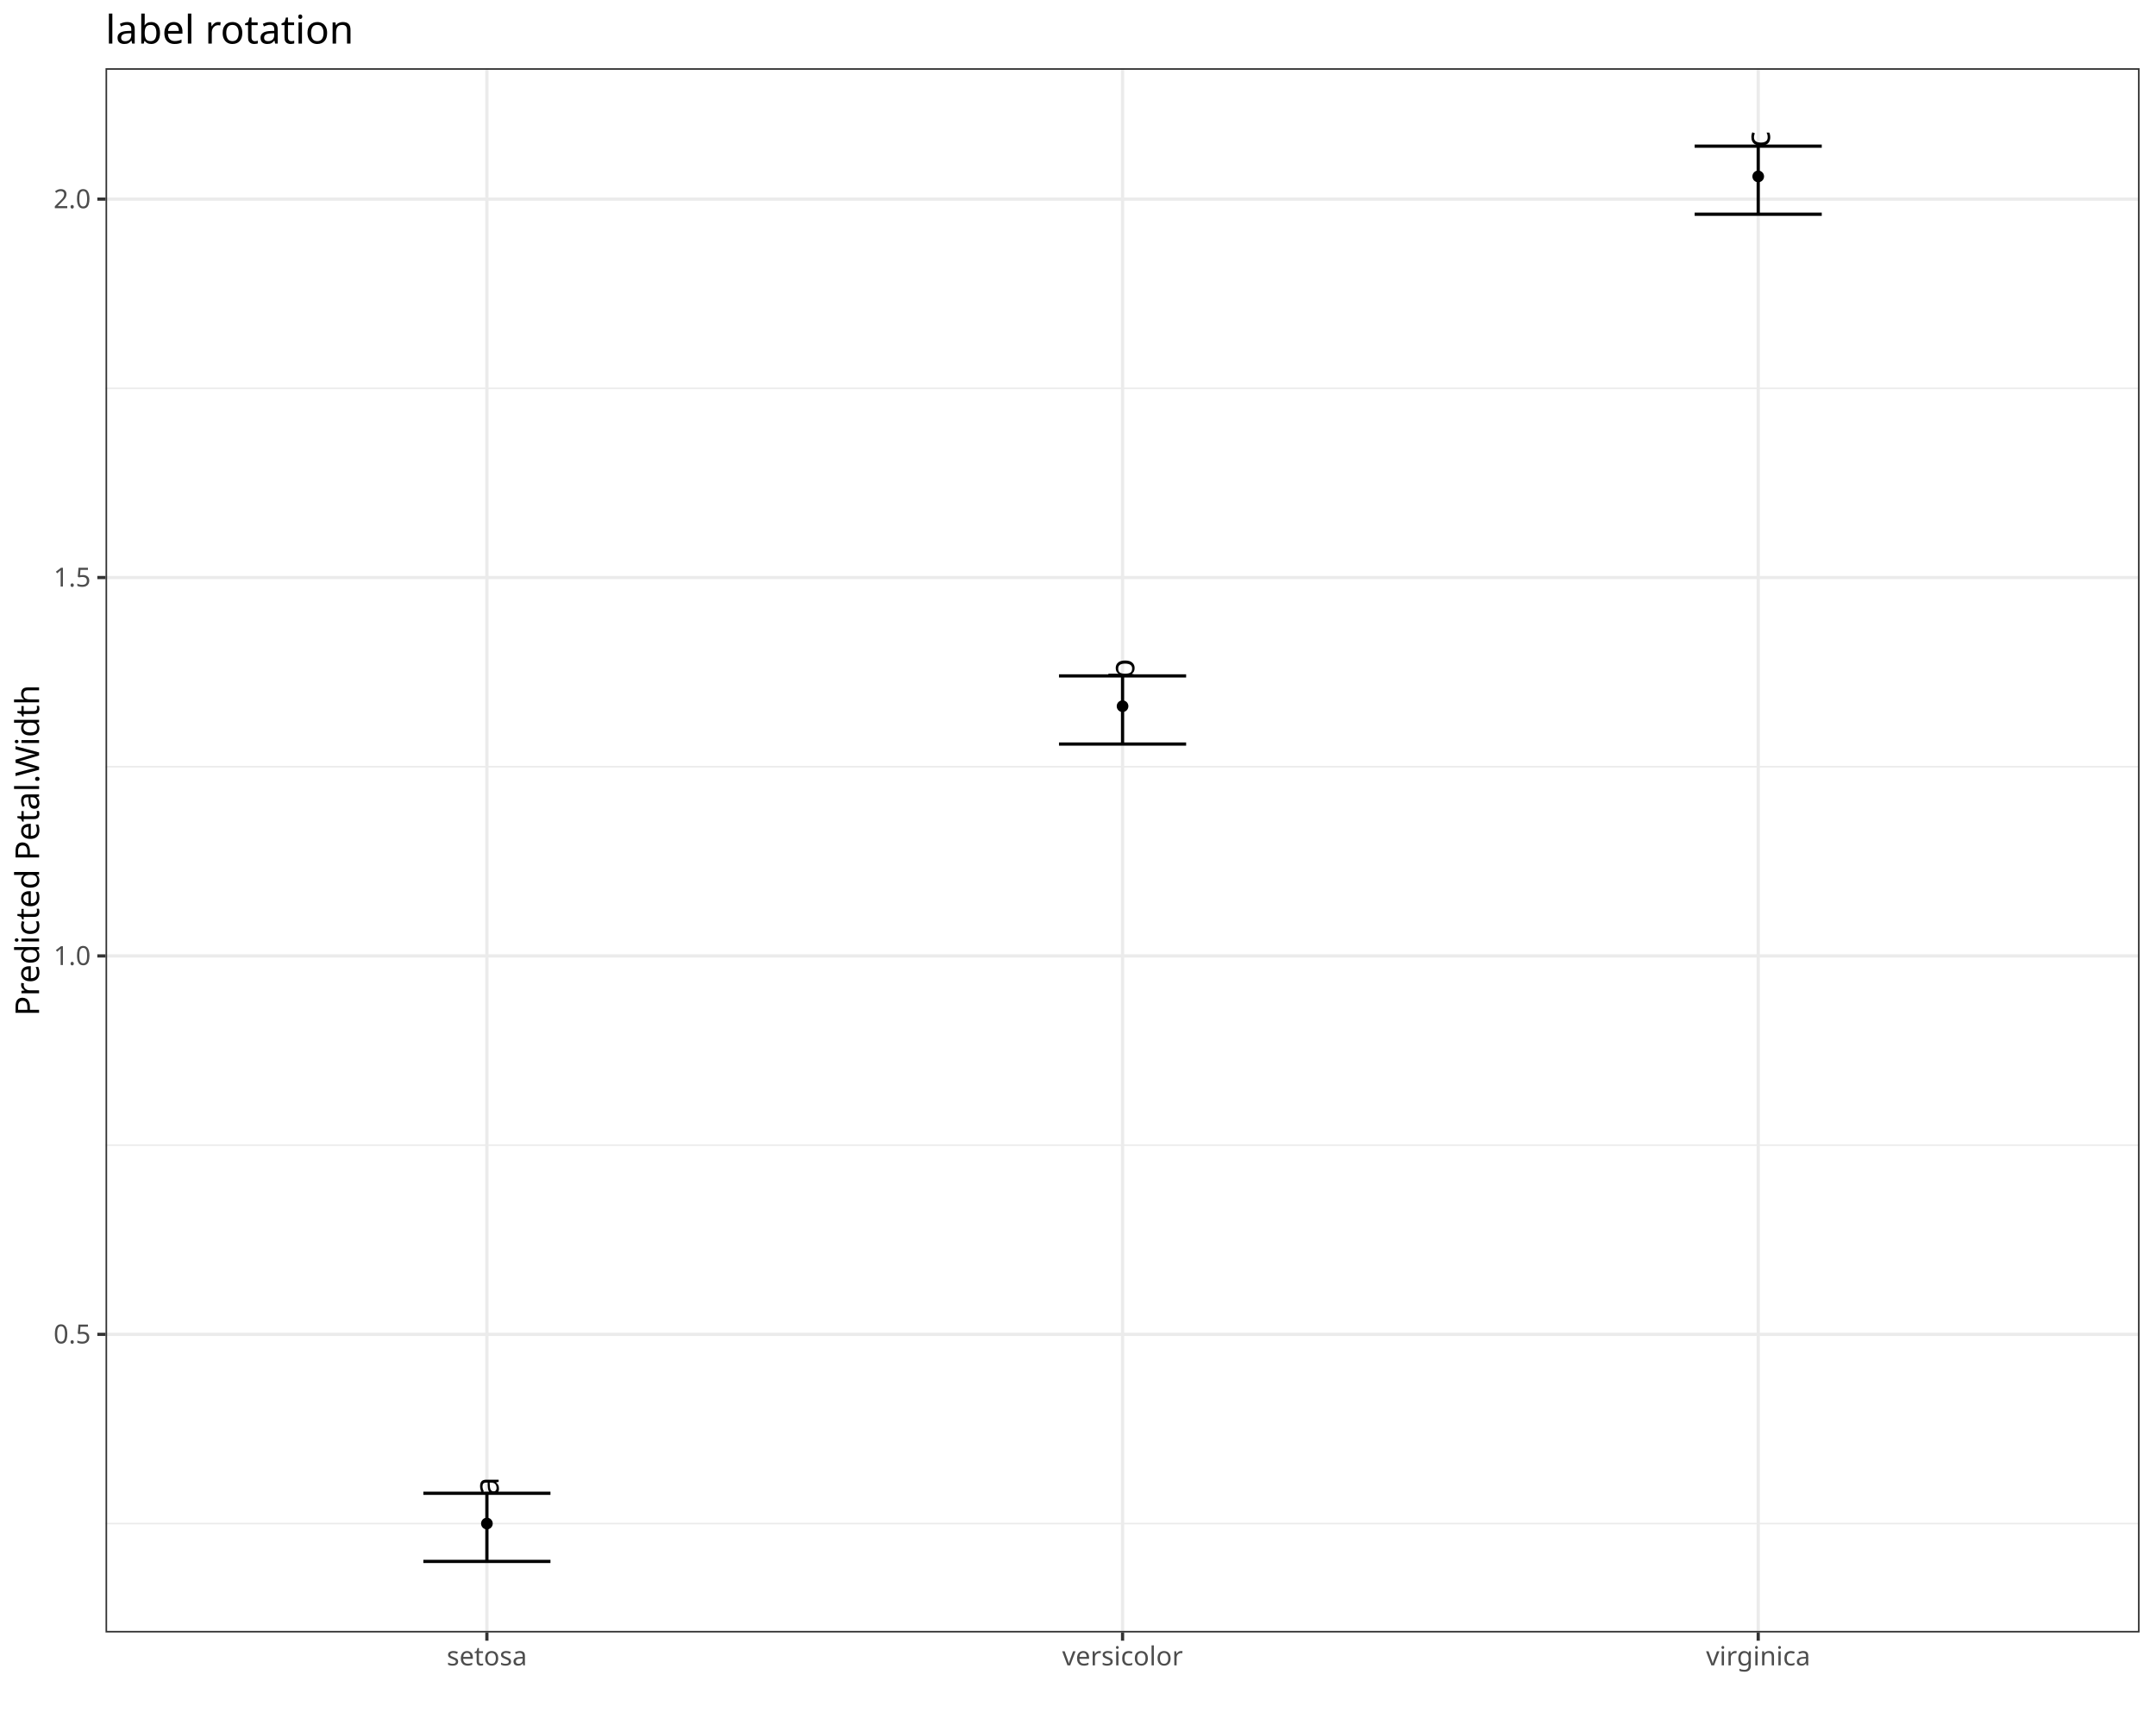
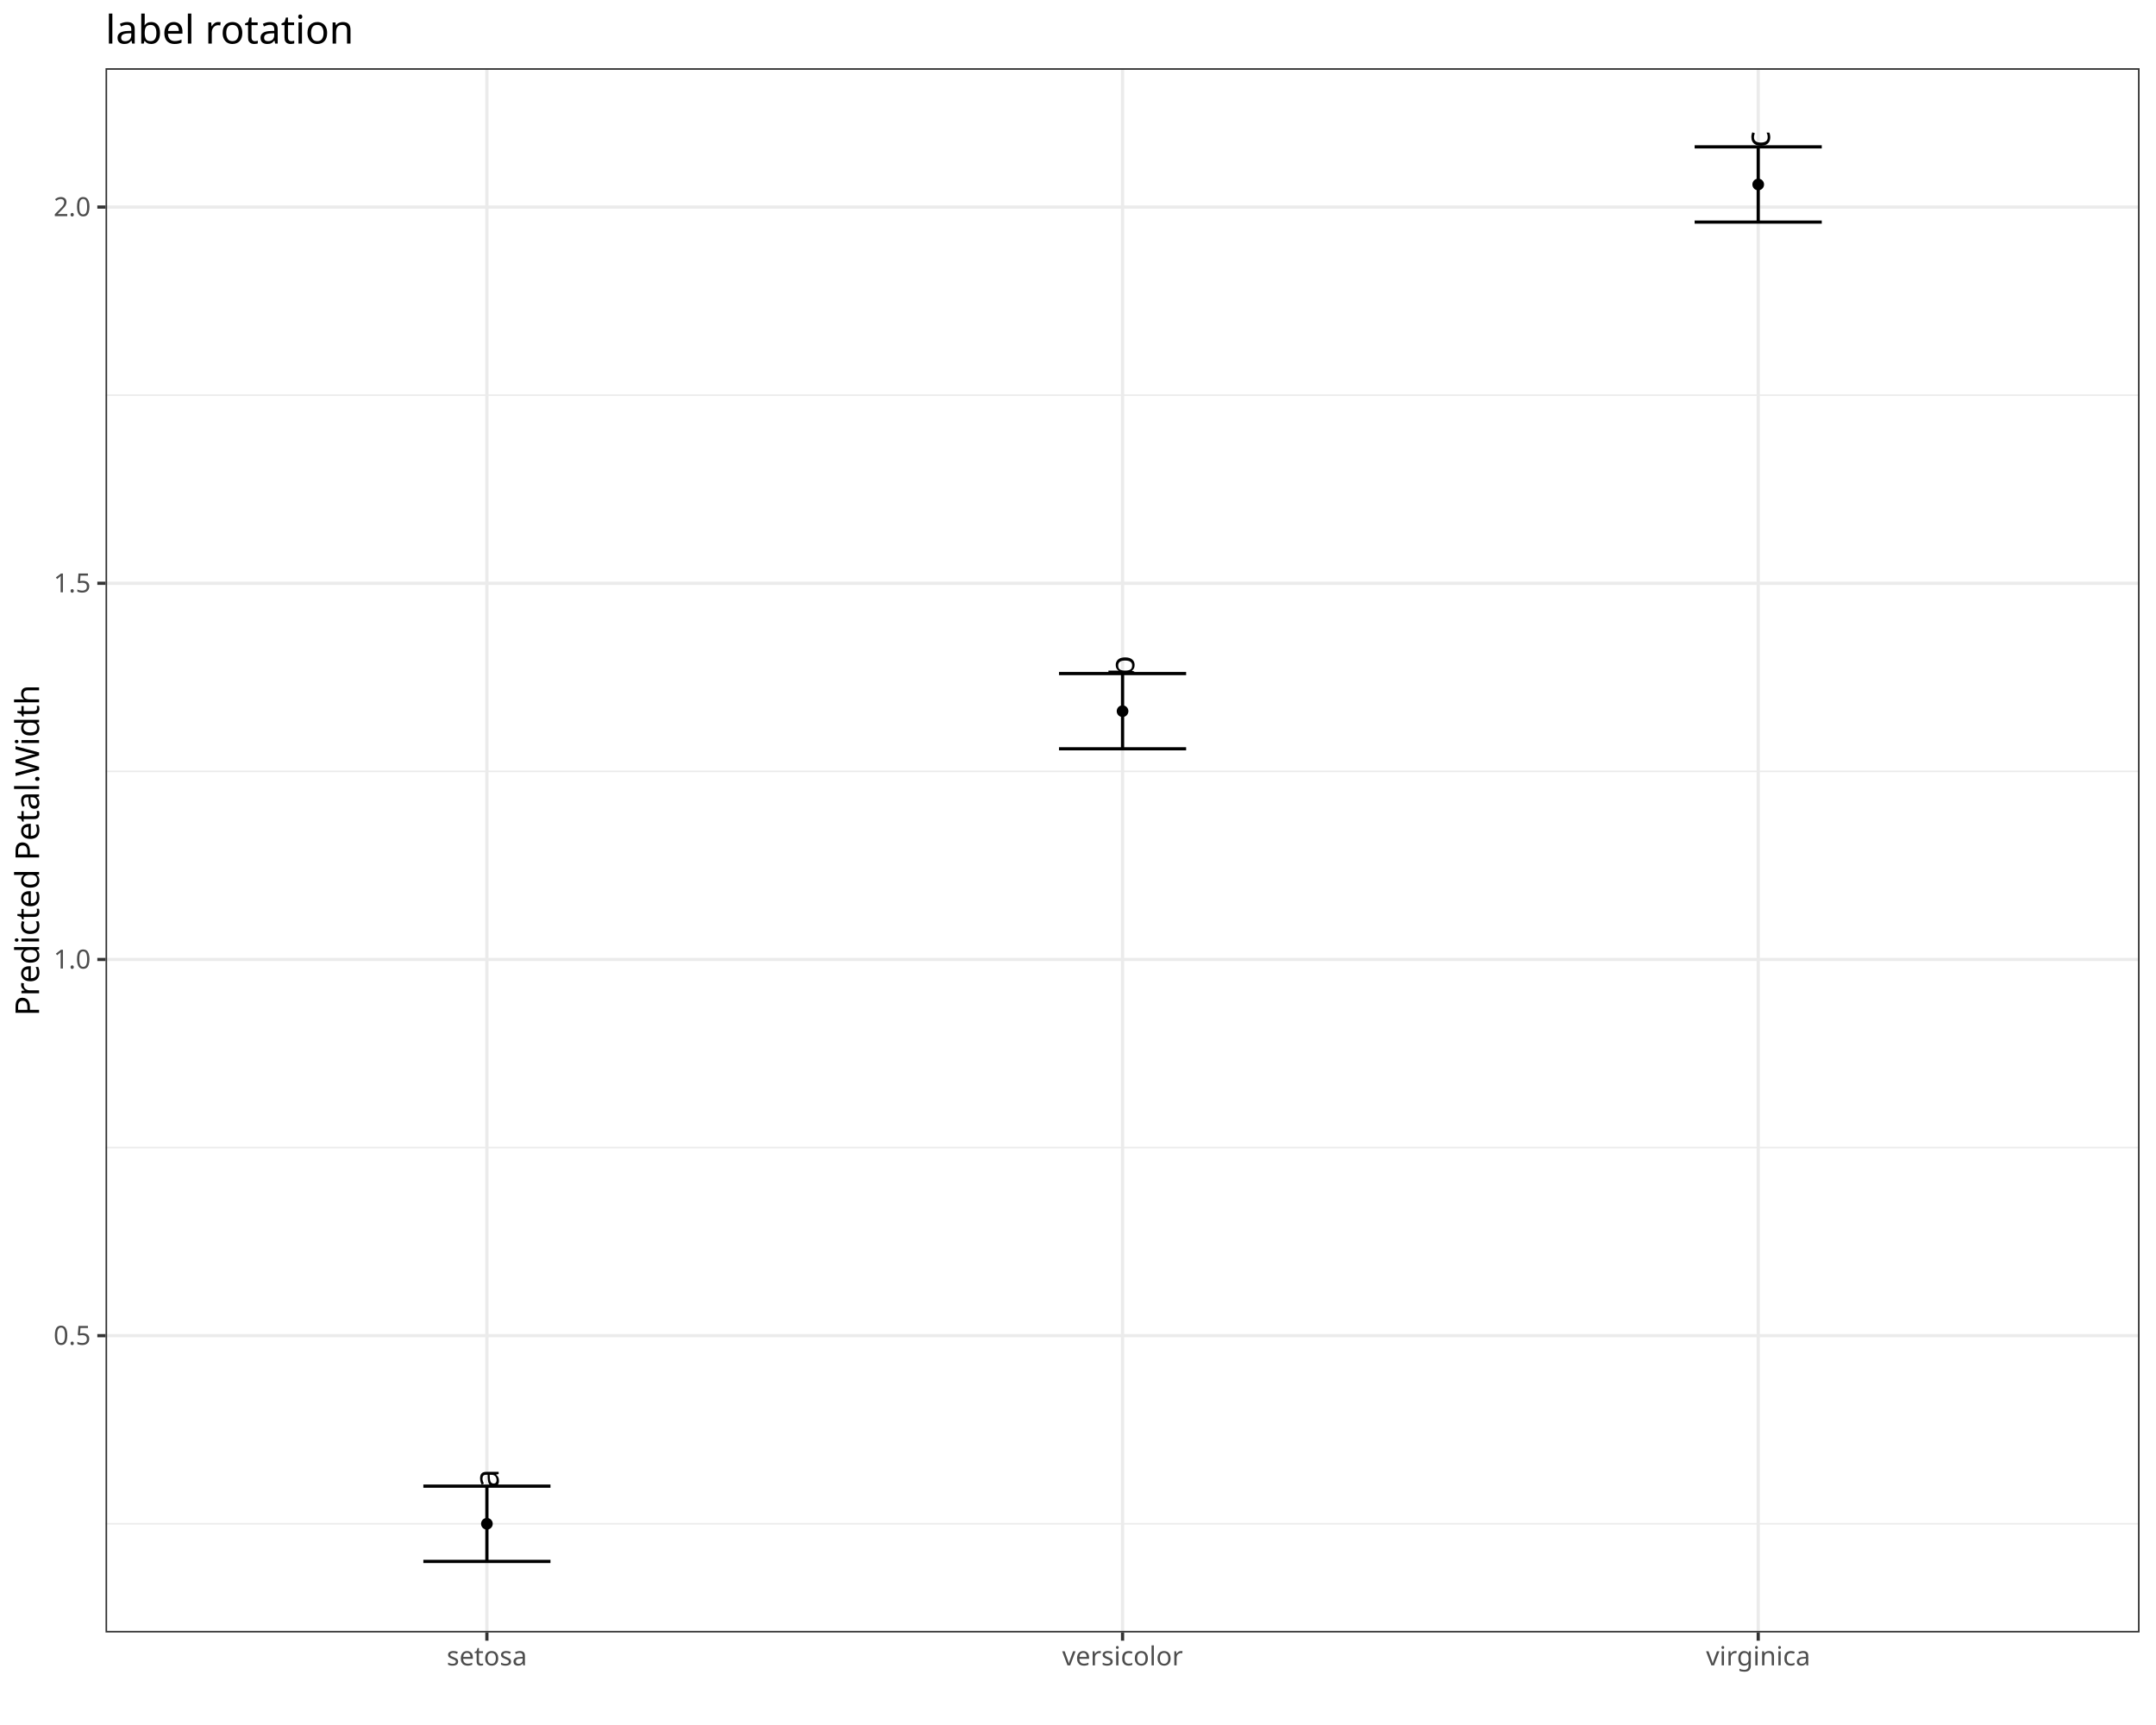
<svg xmlns="http://www.w3.org/2000/svg" class="svglite" data-engine-version="2.0" width="720.00pt" height="576.00pt" viewBox="0 0 720.00 576.00">
  <defs>
    <style type="text/css">
    .svglite line, .svglite polyline, .svglite polygon, .svglite path, .svglite rect, .svglite circle {
      fill: none;
      stroke: #000000;
      stroke-linecap: round;
      stroke-linejoin: round;
      stroke-miterlimit: 10.00;
    }
  </style>
  </defs>
  <rect width="100%" height="100%" style="stroke: none; fill: #FFFFFF;" />
  <defs>
    <clipPath id="cpMC4wMHw3MjAuMDB8MC4wMHw1NzYuMDA=">
      <rect x="0.00" y="0.00" width="720.00" height="576.00" />
    </clipPath>
  </defs>
  <g clip-path="url(#cpMC4wMHw3MjAuMDB8MC4wMHw1NzYuMDA=)">
    <rect x="0.00" y="0.00" width="720.00" height="576.00" style="stroke-width: 1.07; stroke: #FFFFFF; fill: #FFFFFF;" />
  </g>
  <defs>
    <clipPath id="cpMzUuMjR8NzE0LjUyfDIyLjc4fDU0NS4xMQ==">
      <rect x="35.24" y="22.78" width="679.28" height="522.33" />
    </clipPath>
  </defs>
  <g clip-path="url(#cpMzUuMjR8NzE0LjUyfDIyLjc4fDU0NS4xMQ==)">
    <rect x="35.24" y="22.78" width="679.28" height="522.33" style="stroke-width: 1.07; stroke: none; fill: #FFFFFF;" />
-     <polyline points="35.24,508.73 714.52,508.73 " style="stroke-width: 0.53; stroke: #EBEBEB; stroke-linecap: butt;" />
-     <polyline points="35.24,382.38 714.52,382.38 " style="stroke-width: 0.53; stroke: #EBEBEB; stroke-linecap: butt;" />
-     <polyline points="35.24,256.02 714.52,256.02 " style="stroke-width: 0.53; stroke: #EBEBEB; stroke-linecap: butt;" />
-     <polyline points="35.24,129.67 714.52,129.67 " style="stroke-width: 0.53; stroke: #EBEBEB; stroke-linecap: butt;" />
-     <polyline points="35.24,445.56 714.52,445.56 " style="stroke-width: 1.07; stroke: #EBEBEB; stroke-linecap: butt;" />
-     <polyline points="35.24,319.20 714.52,319.20 " style="stroke-width: 1.07; stroke: #EBEBEB; stroke-linecap: butt;" />
-     <polyline points="35.24,192.85 714.52,192.85 " style="stroke-width: 1.07; stroke: #EBEBEB; stroke-linecap: butt;" />
-     <polyline points="35.24,66.49 714.52,66.49 " style="stroke-width: 1.07; stroke: #EBEBEB; stroke-linecap: butt;" />
+     <polyline points="35.24,508.81 714.52,508.81 " style="stroke-width: 0.53; stroke: #EBEBEB; stroke-linecap: butt;" />
+     <polyline points="35.24,383.19 714.52,383.19 " style="stroke-width: 0.53; stroke: #EBEBEB; stroke-linecap: butt;" />
+     <polyline points="35.24,257.57 714.52,257.57 " style="stroke-width: 0.53; stroke: #EBEBEB; stroke-linecap: butt;" />
+     <polyline points="35.24,131.95 714.52,131.95 " style="stroke-width: 0.53; stroke: #EBEBEB; stroke-linecap: butt;" />
+     <polyline points="35.24,446.00 714.52,446.00 " style="stroke-width: 1.07; stroke: #EBEBEB; stroke-linecap: butt;" />
+     <polyline points="35.24,320.38 714.52,320.38 " style="stroke-width: 1.07; stroke: #EBEBEB; stroke-linecap: butt;" />
+     <polyline points="35.24,194.76 714.52,194.76 " style="stroke-width: 1.07; stroke: #EBEBEB; stroke-linecap: butt;" />
+     <polyline points="35.24,69.14 714.52,69.14 " style="stroke-width: 1.07; stroke: #EBEBEB; stroke-linecap: butt;" />
    <polyline points="162.60,545.11 162.60,22.78 " style="stroke-width: 1.07; stroke: #EBEBEB; stroke-linecap: butt;" />
    <polyline points="374.88,545.11 374.88,22.78 " style="stroke-width: 1.07; stroke: #EBEBEB; stroke-linecap: butt;" />
    <polyline points="587.16,545.11 587.16,22.78 " style="stroke-width: 1.07; stroke: #EBEBEB; stroke-linecap: butt;" />
-     <polyline points="141.38,498.63 183.83,498.63 " style="stroke-width: 1.07; stroke-linecap: butt;" />
-     <polyline points="162.60,498.63 162.60,521.37 " style="stroke-width: 1.07; stroke-linecap: butt;" />
+     <polyline points="141.38,496.25 183.83,496.25 " style="stroke-width: 1.07; stroke-linecap: butt;" />
+     <polyline points="162.60,496.25 162.60,521.37 " style="stroke-width: 1.07; stroke-linecap: butt;" />
    <polyline points="141.38,521.37 183.83,521.37 " style="stroke-width: 1.07; stroke-linecap: butt;" />
-     <polyline points="353.65,225.70 396.11,225.70 " style="stroke-width: 1.07; stroke-linecap: butt;" />
-     <polyline points="374.88,225.70 374.88,248.44 " style="stroke-width: 1.07; stroke-linecap: butt;" />
-     <polyline points="353.65,248.44 396.11,248.44 " style="stroke-width: 1.07; stroke-linecap: butt;" />
-     <polyline points="565.93,48.80 608.38,48.80 " style="stroke-width: 1.07; stroke-linecap: butt;" />
-     <polyline points="587.16,48.80 587.16,71.54 " style="stroke-width: 1.07; stroke-linecap: butt;" />
-     <polyline points="565.93,71.54 608.38,71.54 " style="stroke-width: 1.07; stroke-linecap: butt;" />
-     <text transform="translate(166.52,496.35) rotate(-90)" text-anchor="middle" style="font-size: 11.38px; font-family: sans;" textLength="6.33px" lengthAdjust="spacingAndGlyphs">a</text>
-     <text transform="translate(378.80,223.42) rotate(-90)" text-anchor="middle" style="font-size: 11.38px; font-family: sans;" textLength="6.33px" lengthAdjust="spacingAndGlyphs">b</text>
+     <polyline points="353.65,224.91 396.11,224.91 " style="stroke-width: 1.07; stroke-linecap: butt;" />
+     <polyline points="374.88,224.91 374.88,250.03 " style="stroke-width: 1.07; stroke-linecap: butt;" />
+     <polyline points="353.65,250.03 396.11,250.03 " style="stroke-width: 1.07; stroke-linecap: butt;" />
+     <polyline points="565.93,49.04 608.38,49.04 " style="stroke-width: 1.07; stroke-linecap: butt;" />
+     <polyline points="587.16,49.04 587.16,74.16 " style="stroke-width: 1.07; stroke-linecap: butt;" />
+     <polyline points="565.93,74.16 608.38,74.16 " style="stroke-width: 1.07; stroke-linecap: butt;" />
+     <text transform="translate(166.52,493.73) rotate(-90)" text-anchor="middle" style="font-size: 11.38px; font-family: sans;" textLength="6.33px" lengthAdjust="spacingAndGlyphs">a</text>
+     <text transform="translate(378.80,222.39) rotate(-90)" text-anchor="middle" style="font-size: 11.38px; font-family: sans;" textLength="6.33px" lengthAdjust="spacingAndGlyphs">b</text>
    <text transform="translate(591.07,46.53) rotate(-90)" text-anchor="middle" style="font-size: 11.38px; font-family: sans;" textLength="5.70px" lengthAdjust="spacingAndGlyphs">c</text>
-     <circle cx="162.60" cy="508.73" r="1.95" style="stroke-width: 0.71; stroke: none; fill: #000000;" />
-     <circle cx="374.88" cy="235.81" r="1.95" style="stroke-width: 0.71; stroke: none; fill: #000000;" />
-     <circle cx="587.16" cy="58.91" r="1.95" style="stroke-width: 0.71; stroke: none; fill: #000000;" />
+     <circle cx="162.60" cy="508.81" r="1.95" style="stroke-width: 0.71; stroke: none; fill: #000000;" />
+     <circle cx="374.88" cy="237.47" r="1.95" style="stroke-width: 0.71; stroke: none; fill: #000000;" />
+     <circle cx="587.16" cy="61.60" r="1.95" style="stroke-width: 0.71; stroke: none; fill: #000000;" />
    <rect x="35.24" y="22.78" width="679.28" height="522.33" style="stroke-width: 1.07; stroke: #333333;" />
  </g>
  <g clip-path="url(#cpMC4wMHw3MjAuMDB8MC4wMHw1NzYuMDA=)">
-     <text x="30.31" y="448.58" text-anchor="end" style="font-size: 8.80px; fill: #4D4D4D; font-family: sans;" textLength="12.23px" lengthAdjust="spacingAndGlyphs">0.5</text>
-     <text x="30.31" y="322.23" text-anchor="end" style="font-size: 8.80px; fill: #4D4D4D; font-family: sans;" textLength="12.23px" lengthAdjust="spacingAndGlyphs">1.0</text>
-     <text x="30.31" y="195.87" text-anchor="end" style="font-size: 8.80px; fill: #4D4D4D; font-family: sans;" textLength="12.23px" lengthAdjust="spacingAndGlyphs">1.5</text>
-     <text x="30.31" y="69.52" text-anchor="end" style="font-size: 8.80px; fill: #4D4D4D; font-family: sans;" textLength="12.23px" lengthAdjust="spacingAndGlyphs">2.0</text>
-     <polyline points="32.50,445.56 35.24,445.56 " style="stroke-width: 1.07; stroke: #333333; stroke-linecap: butt;" />
-     <polyline points="32.50,319.20 35.24,319.20 " style="stroke-width: 1.07; stroke: #333333; stroke-linecap: butt;" />
-     <polyline points="32.50,192.85 35.24,192.85 " style="stroke-width: 1.07; stroke: #333333; stroke-linecap: butt;" />
-     <polyline points="32.50,66.49 35.24,66.49 " style="stroke-width: 1.07; stroke: #333333; stroke-linecap: butt;" />
+     <text x="30.31" y="449.03" text-anchor="end" style="font-size: 8.80px; fill: #4D4D4D; font-family: sans;" textLength="12.23px" lengthAdjust="spacingAndGlyphs">0.5</text>
+     <text x="30.31" y="323.41" text-anchor="end" style="font-size: 8.80px; fill: #4D4D4D; font-family: sans;" textLength="12.23px" lengthAdjust="spacingAndGlyphs">1.0</text>
+     <text x="30.31" y="197.79" text-anchor="end" style="font-size: 8.80px; fill: #4D4D4D; font-family: sans;" textLength="12.23px" lengthAdjust="spacingAndGlyphs">1.5</text>
+     <text x="30.31" y="72.17" text-anchor="end" style="font-size: 8.80px; fill: #4D4D4D; font-family: sans;" textLength="12.23px" lengthAdjust="spacingAndGlyphs">2.0</text>
+     <polyline points="32.50,446.00 35.24,446.00 " style="stroke-width: 1.07; stroke: #333333; stroke-linecap: butt;" />
+     <polyline points="32.50,320.38 35.24,320.38 " style="stroke-width: 1.07; stroke: #333333; stroke-linecap: butt;" />
+     <polyline points="32.50,194.76 35.24,194.76 " style="stroke-width: 1.07; stroke: #333333; stroke-linecap: butt;" />
+     <polyline points="32.50,69.14 35.24,69.14 " style="stroke-width: 1.07; stroke: #333333; stroke-linecap: butt;" />
    <polyline points="162.60,547.85 162.60,545.11 " style="stroke-width: 1.07; stroke: #333333; stroke-linecap: butt;" />
    <polyline points="374.88,547.85 374.88,545.11 " style="stroke-width: 1.07; stroke: #333333; stroke-linecap: butt;" />
    <polyline points="587.16,547.85 587.16,545.11 " style="stroke-width: 1.07; stroke: #333333; stroke-linecap: butt;" />
    <text x="162.60" y="556.10" text-anchor="middle" style="font-size: 8.80px; fill: #4D4D4D; font-family: sans;" textLength="25.94px" lengthAdjust="spacingAndGlyphs">setosa</text>
    <text x="374.88" y="556.10" text-anchor="middle" style="font-size: 8.80px; fill: #4D4D4D; font-family: sans;" textLength="37.66px" lengthAdjust="spacingAndGlyphs">versicolor</text>
    <text x="587.16" y="556.10" text-anchor="middle" style="font-size: 8.80px; fill: #4D4D4D; font-family: sans;" textLength="32.28px" lengthAdjust="spacingAndGlyphs">virginica</text>
    <text transform="translate(13.05,283.95) rotate(-90)" text-anchor="middle" style="font-size: 11.00px; font-family: sans;" textLength="105.78px" lengthAdjust="spacingAndGlyphs">Predicted Petal.Width</text>
    <text x="35.24" y="14.56" style="font-size: 13.20px; font-family: sans;" textLength="75.58px" lengthAdjust="spacingAndGlyphs">label rotation</text>
  </g>
</svg>
